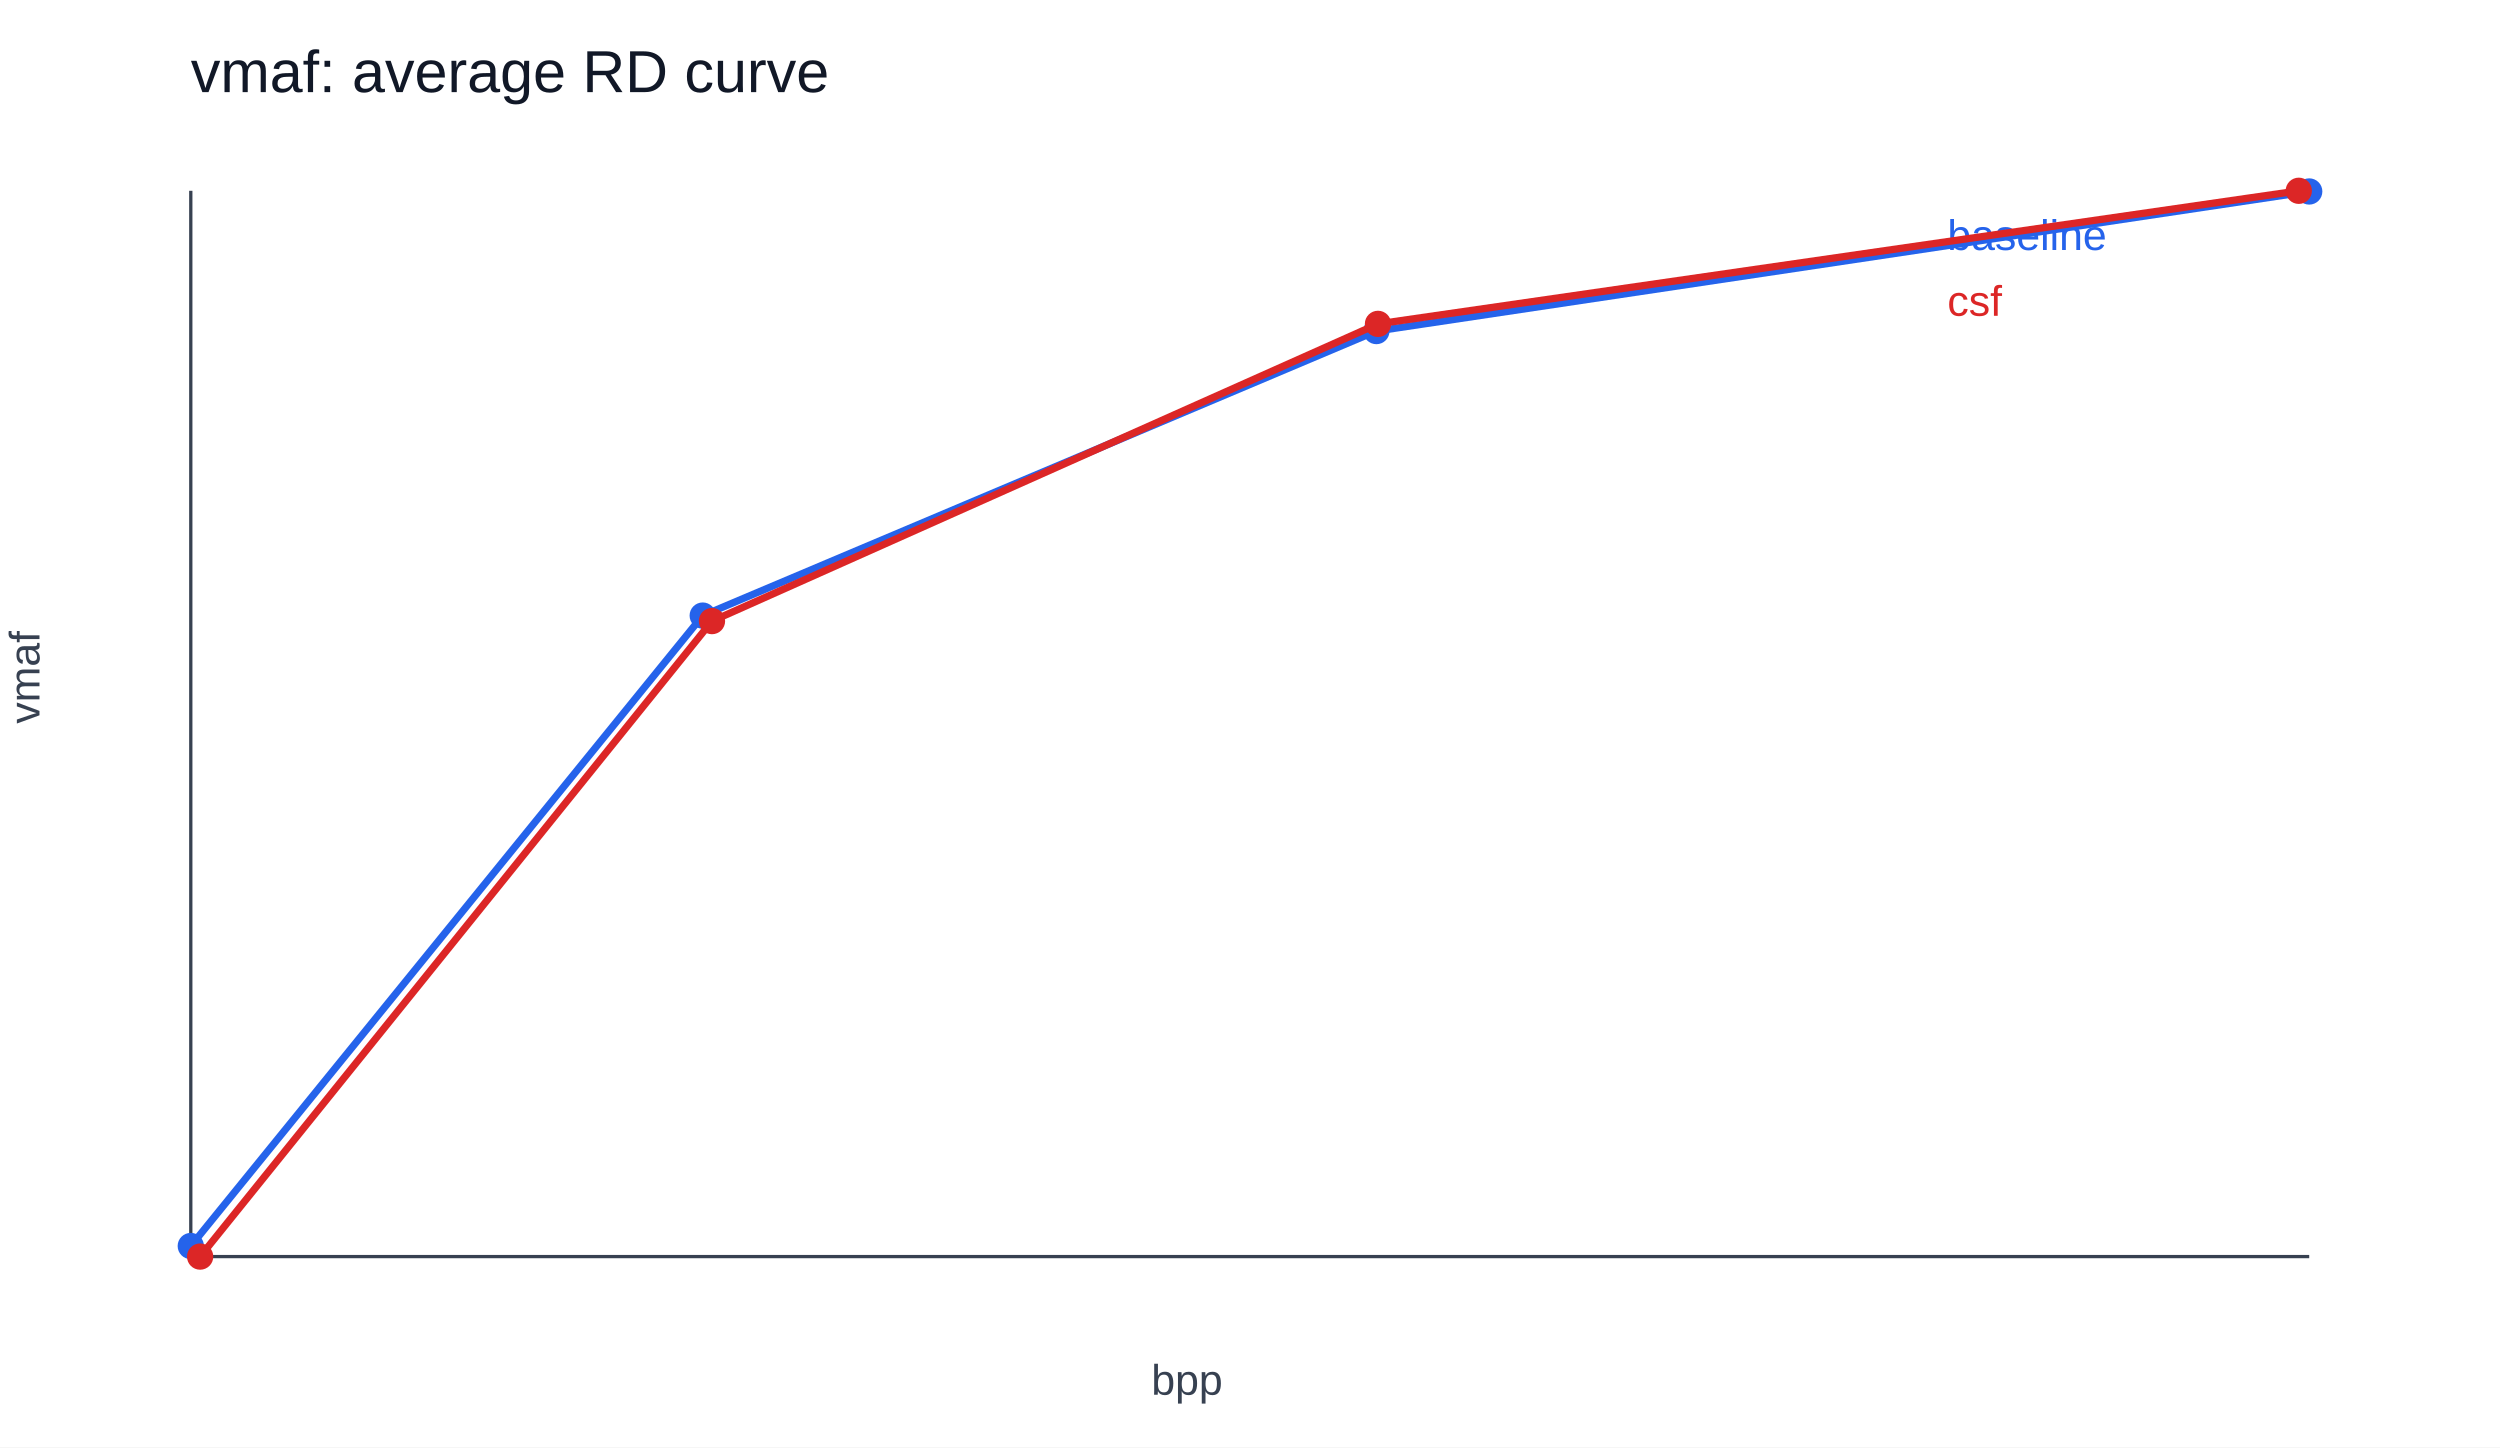
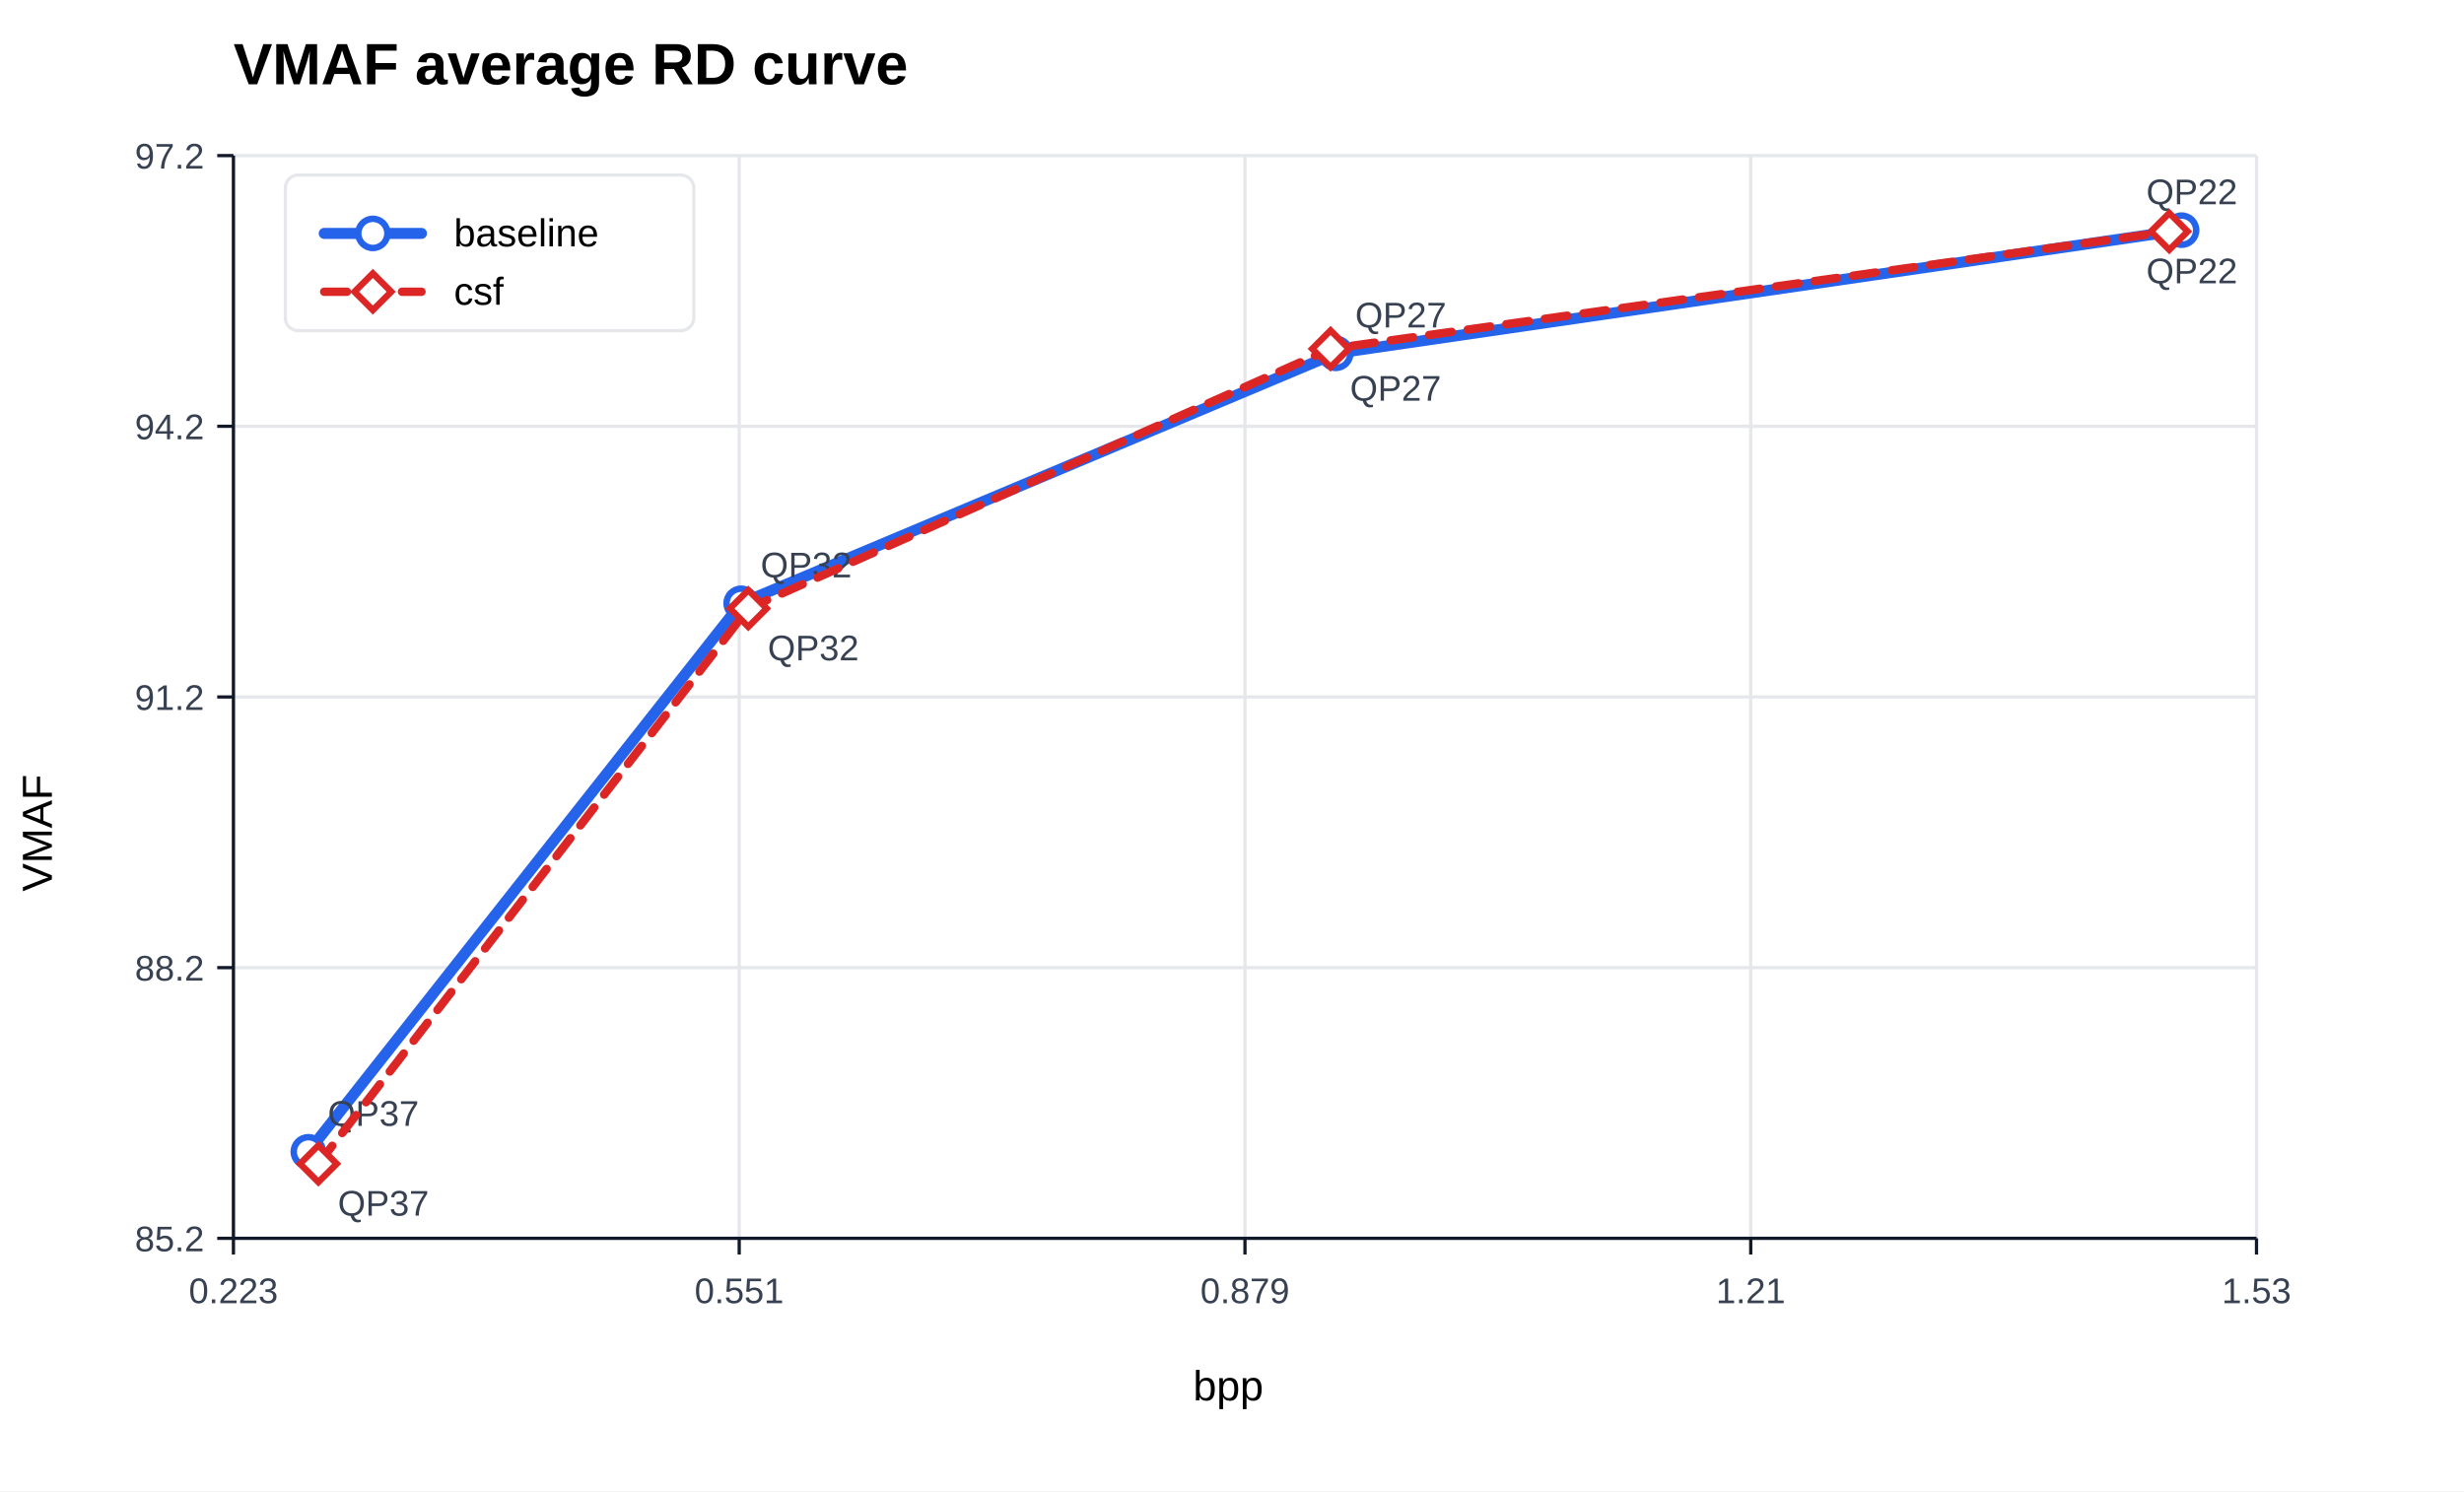
- <svg xmlns="http://www.w3.org/2000/svg" viewBox="0 0 760 440" width="760" height="440">
+ <svg xmlns="http://www.w3.org/2000/svg" width="760" height="460" viewBox="0 0 760 460">
  <rect width="100%" height="100%" fill="#ffffff" />
-   <text x="58" y="28" font-family="Arial" font-size="18" fill="#111827">vmaf: average RD curve</text>
-   <line x1="58" y1="382" x2="702" y2="382" stroke="#374151" />
-   <line x1="58" y1="58" x2="58" y2="382" stroke="#374151" />
-   <text x="350.0" y="424" font-family="Arial" font-size="13" fill="#374151">bpp</text>
-   <text x="12" y="220.0" font-family="Arial" font-size="13" fill="#374151" transform="rotate(-90 12 220.0)">vmaf</text>
-   <path d="M58.00,378.79 L213.63,187.14 L418.42,100.64 L702.00,58.21" fill="none" stroke="#2563eb" stroke-width="2.2" />
-   <circle cx="58.00" cy="378.79" r="4" fill="#2563eb" />
-   <circle cx="213.63" cy="187.14" r="4" fill="#2563eb" />
-   <circle cx="418.42" cy="100.64" r="4" fill="#2563eb" />
-   <circle cx="702.00" cy="58.21" r="4" fill="#2563eb" />
-   <text x="592" y="76" font-family="Arial" font-size="13" fill="#2563eb">baseline</text>
-   <path d="M60.84,382.00 L216.44,188.81 L418.91,98.46 L698.83,58.00" fill="none" stroke="#dc2626" stroke-width="2.2" />
-   <circle cx="60.84" cy="382.00" r="4" fill="#dc2626" />
-   <circle cx="216.44" cy="188.81" r="4" fill="#dc2626" />
-   <circle cx="418.91" cy="98.46" r="4" fill="#dc2626" />
-   <circle cx="698.83" cy="58.00" r="4" fill="#dc2626" />
-   <text x="592" y="96" font-family="Arial" font-size="13" fill="#dc2626">csf</text>
+   <text x="72" y="26" font-family="Arial" font-size="18" font-weight="700">VMAF average RD curve</text>
+   <line x1="72.0" y1="48" x2="72.0" y2="382" stroke="#e5e7eb" stroke-width="1" />
+   <line x1="228.0" y1="48" x2="228.0" y2="382" stroke="#e5e7eb" stroke-width="1" />
+   <line x1="384.0" y1="48" x2="384.0" y2="382" stroke="#e5e7eb" stroke-width="1" />
+   <line x1="540.0" y1="48" x2="540.0" y2="382" stroke="#e5e7eb" stroke-width="1" />
+   <line x1="696.0" y1="48" x2="696.0" y2="382" stroke="#e5e7eb" stroke-width="1" />
+   <line x1="72" y1="382.0" x2="696" y2="382.0" stroke="#e5e7eb" stroke-width="1" />
+   <line x1="72" y1="298.5" x2="696" y2="298.5" stroke="#e5e7eb" stroke-width="1" />
+   <line x1="72" y1="215.0" x2="696" y2="215.0" stroke="#e5e7eb" stroke-width="1" />
+   <line x1="72" y1="131.5" x2="696" y2="131.5" stroke="#e5e7eb" stroke-width="1" />
+   <line x1="72" y1="48.0" x2="696" y2="48.0" stroke="#e5e7eb" stroke-width="1" />
+   <line x1="72" y1="382" x2="696" y2="382" stroke="#111827" />
+   <line x1="72" y1="48" x2="72" y2="382" stroke="#111827" />
+   <text x="368" y="432" font-family="Arial" font-size="13">bpp</text>
+   <text x="16" y="275" font-family="Arial" font-size="13" transform="rotate(-90 16,275)">VMAF</text>
+   <line x1="72.0" y1="382" x2="72.0" y2="387" stroke="#111827" />
+   <text x="72.0" y="402" font-family="Arial" font-size="11" fill="#374151" text-anchor="middle">0.223</text>
+   <line x1="228.0" y1="382" x2="228.0" y2="387" stroke="#111827" />
+   <text x="228.0" y="402" font-family="Arial" font-size="11" fill="#374151" text-anchor="middle">0.551</text>
+   <line x1="384.0" y1="382" x2="384.0" y2="387" stroke="#111827" />
+   <text x="384.0" y="402" font-family="Arial" font-size="11" fill="#374151" text-anchor="middle">0.879</text>
+   <line x1="540.0" y1="382" x2="540.0" y2="387" stroke="#111827" />
+   <text x="540.0" y="402" font-family="Arial" font-size="11" fill="#374151" text-anchor="middle">1.21</text>
+   <line x1="696.0" y1="382" x2="696.0" y2="387" stroke="#111827" />
+   <text x="696.0" y="402" font-family="Arial" font-size="11" fill="#374151" text-anchor="middle">1.53</text>
+   <line x1="67" y1="382.0" x2="72" y2="382.0" stroke="#111827" />
+   <text x="63" y="386.0" font-family="Arial" font-size="11" fill="#374151" text-anchor="end">85.2</text>
+   <line x1="67" y1="298.5" x2="72" y2="298.5" stroke="#111827" />
+   <text x="63" y="302.5" font-family="Arial" font-size="11" fill="#374151" text-anchor="end">88.2</text>
+   <line x1="67" y1="215.0" x2="72" y2="215.0" stroke="#111827" />
+   <text x="63" y="219.0" font-family="Arial" font-size="11" fill="#374151" text-anchor="end">91.2</text>
+   <line x1="67" y1="131.5" x2="72" y2="131.5" stroke="#111827" />
+   <text x="63" y="135.5" font-family="Arial" font-size="11" fill="#374151" text-anchor="end">94.2</text>
+   <line x1="67" y1="48.0" x2="72" y2="48.0" stroke="#111827" />
+   <text x="63" y="52.0" font-family="Arial" font-size="11" fill="#374151" text-anchor="end">97.2</text>
+   <polyline fill="none" stroke="#2563eb" stroke-width="3.4" stroke-linecap="round" stroke-linejoin="round" points="95.1,355.3 228.6,186.1 412.0,109.0 672.9,71.0" />
+   <circle cx="95.1" cy="355.3" r="4.5" fill="#ffffff" stroke="#2563eb" stroke-width="2" />
+   <text x="101.1" y="347.3" font-family="Arial" font-size="11" fill="#374151">QP37</text>
+   <circle cx="228.6" cy="186.1" r="4.5" fill="#ffffff" stroke="#2563eb" stroke-width="2" />
+   <text x="234.6" y="178.1" font-family="Arial" font-size="11" fill="#374151">QP32</text>
+   <circle cx="412.0" cy="109.0" r="4.5" fill="#ffffff" stroke="#2563eb" stroke-width="2" />
+   <text x="418.0" y="101.0" font-family="Arial" font-size="11" fill="#374151">QP27</text>
+   <circle cx="672.9" cy="71.0" r="4.5" fill="#ffffff" stroke="#2563eb" stroke-width="2" />
+   <text x="662.0" y="63.0" font-family="Arial" font-size="11" fill="#374151">QP22</text>
+   <polyline fill="none" stroke="#dc2626" stroke-width="2.6" stroke-linecap="round" stroke-linejoin="round" stroke-dasharray="7 5" points="98.2,359.0 230.8,187.7 410.4,107.6 669.1,71.4" />
+   <rect x="94.2" y="355.0" width="8" height="8" transform="rotate(45 98.2 359.0)" fill="#ffffff" stroke="#dc2626" stroke-width="2" />
+   <text x="104.2" y="375.0" font-family="Arial" font-size="11" fill="#374151">QP37</text>
+   <rect x="226.8" y="183.7" width="8" height="8" transform="rotate(45 230.8 187.7)" fill="#ffffff" stroke="#dc2626" stroke-width="2" />
+   <text x="236.8" y="203.7" font-family="Arial" font-size="11" fill="#374151">QP32</text>
+   <rect x="406.4" y="103.6" width="8" height="8" transform="rotate(45 410.4 107.6)" fill="#ffffff" stroke="#dc2626" stroke-width="2" />
+   <text x="416.4" y="123.6" font-family="Arial" font-size="11" fill="#374151">QP27</text>
+   <rect x="665.1" y="67.4" width="8" height="8" transform="rotate(45 669.1 71.4)" fill="#ffffff" stroke="#dc2626" stroke-width="2" />
+   <text x="662.0" y="87.4" font-family="Arial" font-size="11" fill="#374151">QP22</text>
+   <rect x="88" y="54" width="126" height="48" rx="4" fill="#ffffff" stroke="#e5e7eb" />
+   <line x1="100" y1="72" x2="130" y2="72" stroke="#2563eb" stroke-width="3.4" stroke-linecap="round" />
+   <circle cx="115.0" cy="72.0" r="4.5" fill="#ffffff" stroke="#2563eb" stroke-width="2" />
+   <text x="140" y="76" font-family="Arial" font-size="12">baseline</text>
+   <line x1="100" y1="90" x2="130" y2="90" stroke="#dc2626" stroke-width="2.6" stroke-linecap="round" stroke-dasharray="7 5" />
+   <rect x="111.0" y="86.0" width="8" height="8" transform="rotate(45 115.0 90.0)" fill="#ffffff" stroke="#dc2626" stroke-width="2" />
+   <text x="140" y="94" font-family="Arial" font-size="12">csf</text>
</svg>
